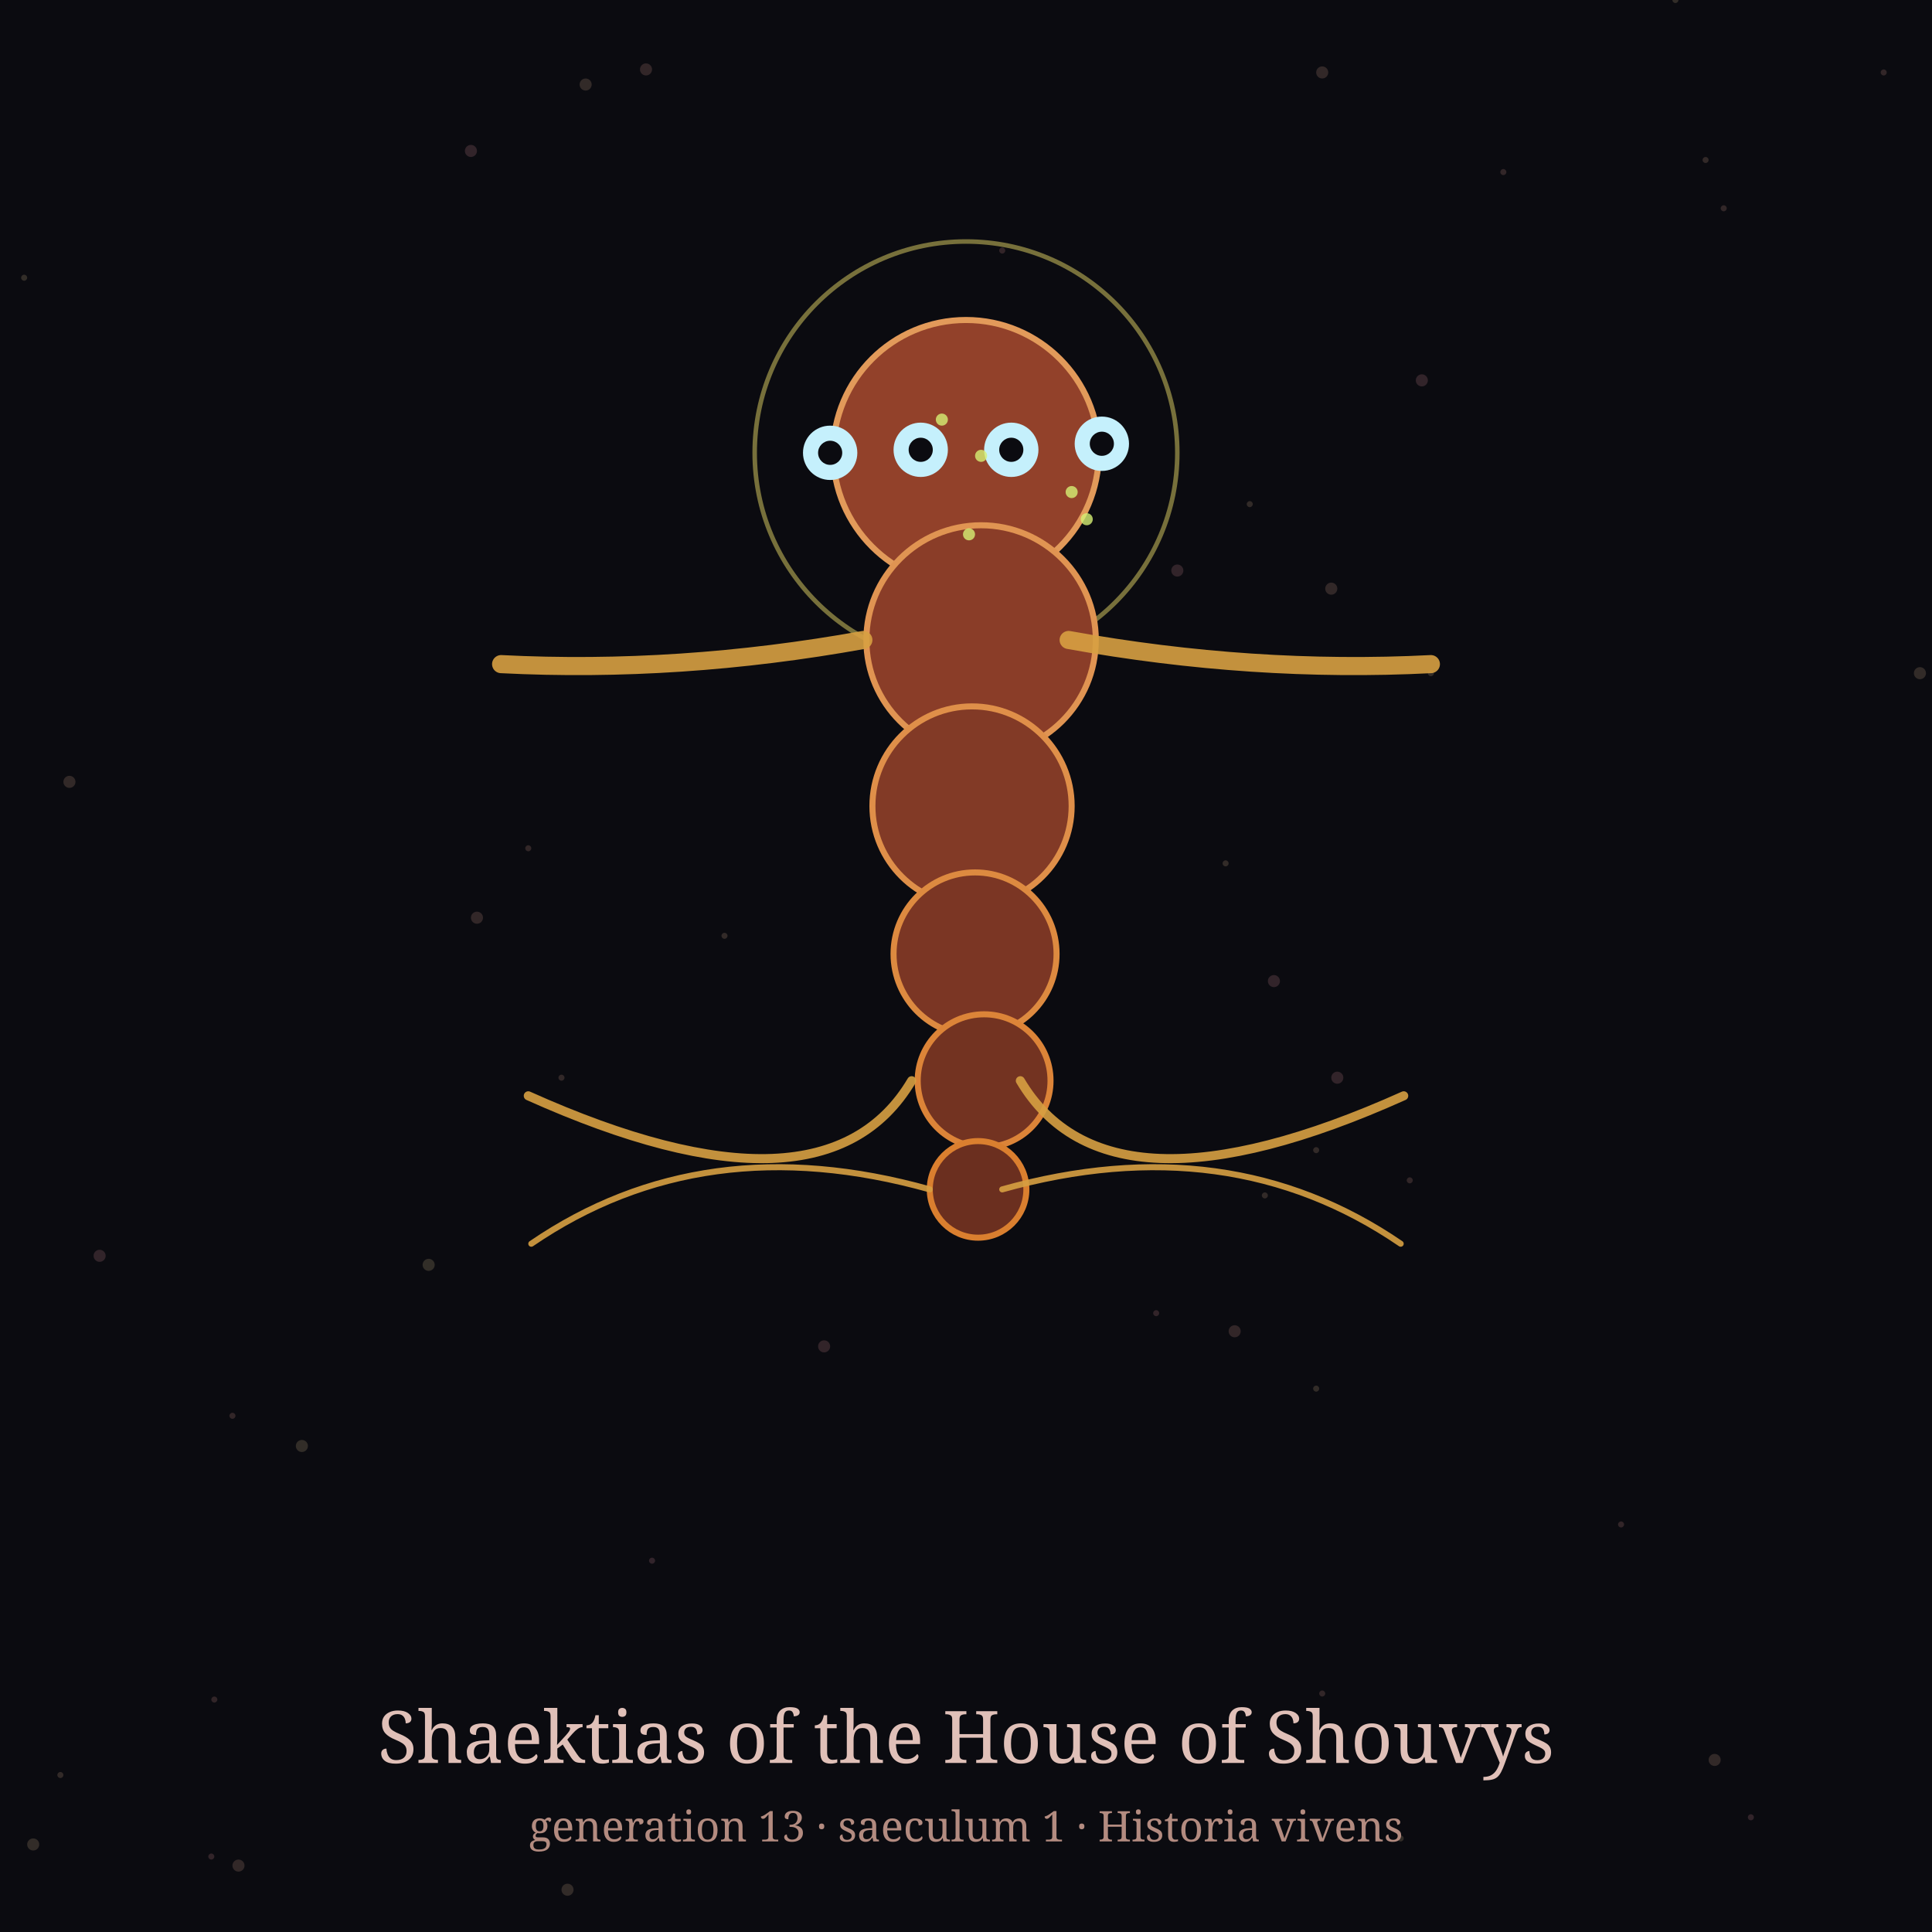
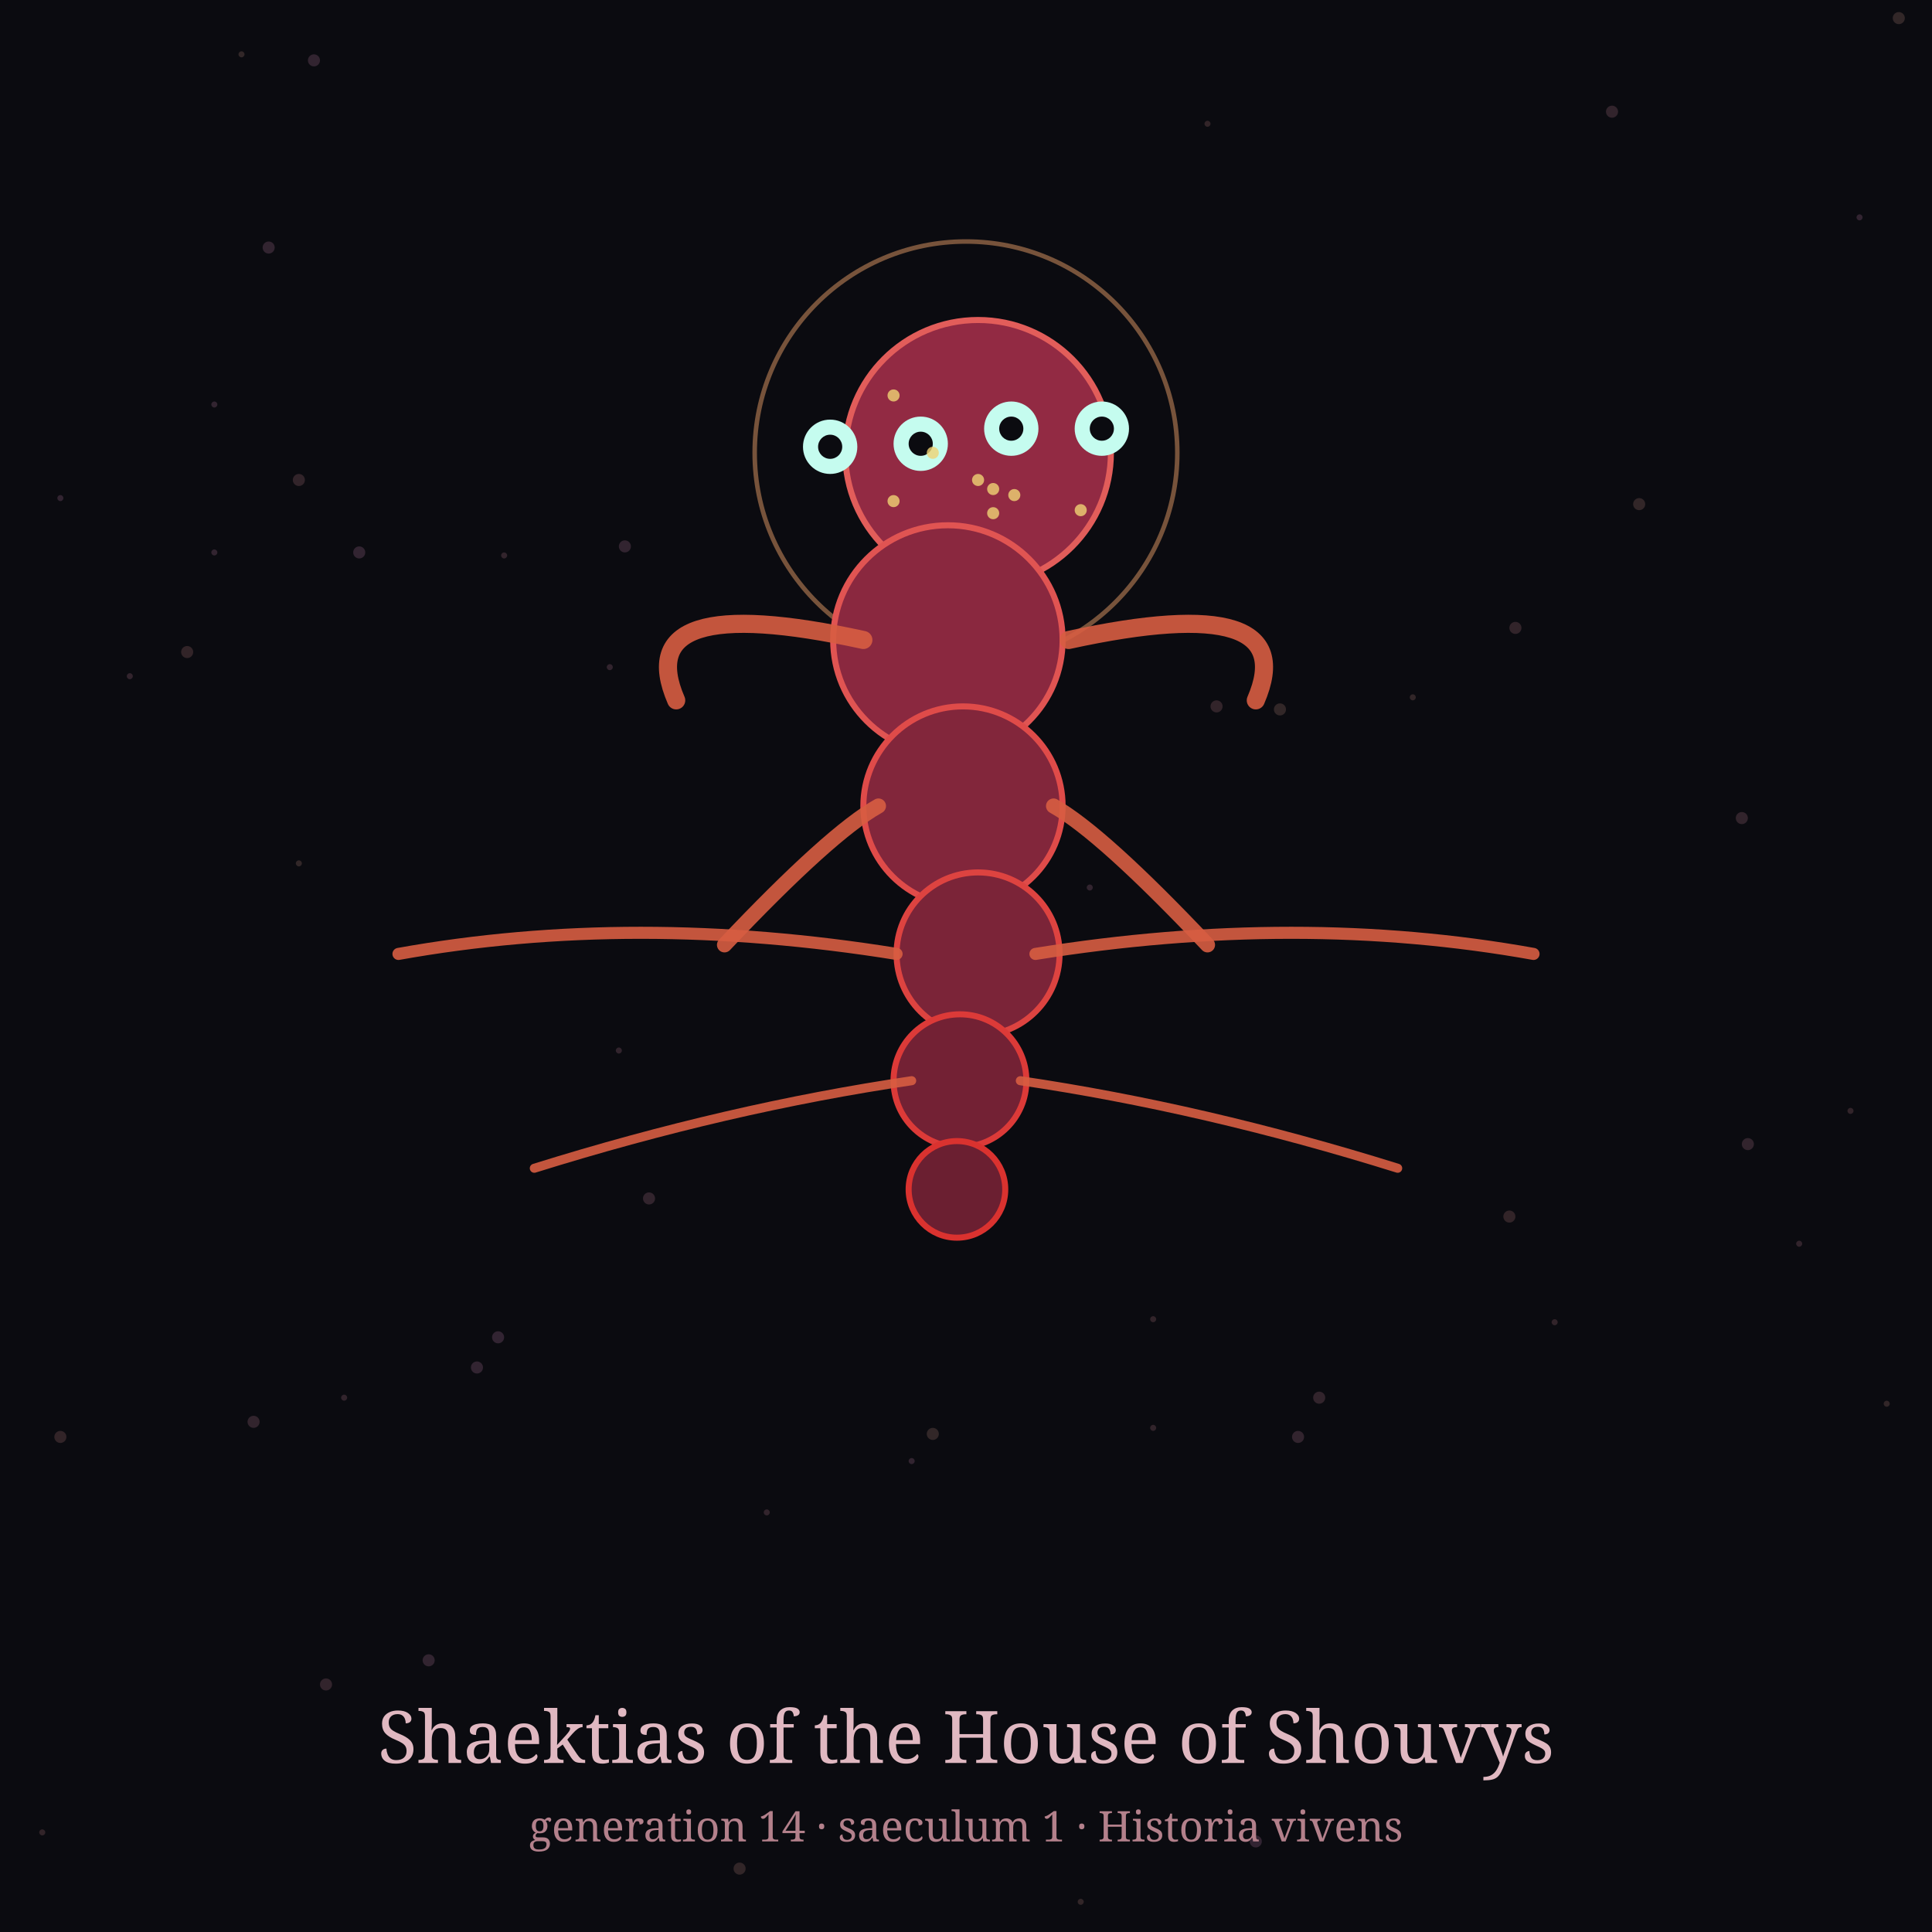
<svg xmlns="http://www.w3.org/2000/svg" width="640" height="640" viewBox="0 0 640 640">
  <rect width="640" height="640" fill="#0b0b10" />
-   <circle cx="175" cy="281" r="1" fill="hsla(13,60%,75%,0.18)" />
-   <circle cx="186" cy="357" r="1" fill="hsla(15,60%,75%,0.18)" />
-   <circle cx="474" cy="223" r="1" fill="hsla(36,60%,75%,0.18)" />
-   <circle cx="436" cy="460" r="1" fill="hsla(32,60%,75%,0.18)" />
-   <circle cx="240" cy="310" r="1" fill="hsla(25,60%,75%,0.18)" />
-   <circle cx="70" cy="615" r="1" fill="hsla(356,60%,75%,0.18)" />
-   <circle cx="443" cy="357" r="2" fill="hsla(351,60%,75%,0.18)" />
-   <circle cx="438" cy="24" r="2" fill="hsla(15,60%,75%,0.18)" />
-   <circle cx="11" cy="611" r="2" fill="hsla(35,60%,75%,0.18)" />
-   <circle cx="77" cy="469" r="1" fill="hsla(6,60%,75%,0.18)" />
-   <circle cx="332" cy="83" r="1" fill="hsla(0,60%,75%,0.18)" />
-   <circle cx="467" cy="391" r="1" fill="hsla(9,60%,75%,0.18)" />
-   <circle cx="390" cy="189" r="2" fill="hsla(354,60%,75%,0.18)" />
-   <circle cx="409" cy="441" r="2" fill="hsla(8,60%,75%,0.18)" />
-   <circle cx="341" cy="333" r="2" fill="hsla(352,60%,75%,0.18)" />
-   <circle cx="636" cy="223" r="2" fill="hsla(30,60%,75%,0.18)" />
-   <circle cx="419" cy="396" r="1" fill="hsla(24,60%,75%,0.18)" />
-   <circle cx="441" cy="195" r="2" fill="hsla(18,60%,75%,0.18)" />
-   <circle cx="436" cy="381" r="1" fill="hsla(24,60%,75%,0.18)" />
-   <circle cx="568" cy="583" r="2" fill="hsla(21,60%,75%,0.18)" />
-   <circle cx="565" cy="53" r="1" fill="hsla(20,60%,75%,0.18)" />
-   <circle cx="471" cy="126" r="2" fill="hsla(351,60%,75%,0.18)" />
-   <circle cx="194" cy="28" r="2" fill="hsla(25,60%,75%,0.18)" />
-   <circle cx="422" cy="325" r="2" fill="hsla(354,60%,75%,0.18)" />
-   <circle cx="214" cy="23" r="2" fill="hsla(8,60%,75%,0.18)" />
-   <circle cx="158" cy="304" r="2" fill="hsla(13,60%,75%,0.18)" />
-   <circle cx="498" cy="57" r="1" fill="hsla(8,60%,75%,0.18)" />
-   <circle cx="79" cy="618" r="2" fill="hsla(18,60%,75%,0.18)" />
-   <circle cx="580" cy="602" r="1" fill="hsla(353,60%,75%,0.18)" />
-   <circle cx="156" cy="50" r="2" fill="hsla(352,60%,75%,0.18)" />
-   <circle cx="555" cy="0" r="1" fill="hsla(38,60%,75%,0.18)" />
-   <circle cx="537" cy="505" r="1" fill="hsla(3,60%,75%,0.18)" />
-   <circle cx="33" cy="416" r="2" fill="hsla(352,60%,75%,0.18)" />
-   <circle cx="188" cy="626" r="2" fill="hsla(29,60%,75%,0.18)" />
-   <circle cx="624" cy="24" r="1" fill="hsla(7,60%,75%,0.18)" />
-   <circle cx="23" cy="259" r="2" fill="hsla(20,60%,75%,0.18)" />
-   <circle cx="571" cy="69" r="1" fill="hsla(14,60%,75%,0.18)" />
-   <circle cx="438" cy="561" r="1" fill="hsla(10,60%,75%,0.18)" />
-   <circle cx="216" cy="517" r="1" fill="hsla(348,60%,75%,0.18)" />
-   <circle cx="20" cy="588" r="1" fill="hsla(24,60%,75%,0.18)" />
-   <circle cx="100" cy="479" r="2" fill="hsla(39,60%,75%,0.18)" />
-   <circle cx="71" cy="563" r="1" fill="hsla(5,60%,75%,0.18)" />
-   <circle cx="142" cy="419" r="2" fill="hsla(41,60%,75%,0.18)" />
-   <circle cx="406" cy="286" r="1" fill="hsla(30,60%,75%,0.18)" />
-   <circle cx="383" cy="435" r="1" fill="hsla(355,60%,75%,0.18)" />
-   <circle cx="464" cy="609" r="1" fill="hsla(40,60%,75%,0.18)" />
-   <circle cx="414" cy="167" r="1" fill="hsla(29,60%,75%,0.18)" />
-   <circle cx="8" cy="92" r="1" fill="hsla(38,60%,75%,0.18)" />
-   <circle cx="273" cy="446" r="2" fill="hsla(356,60%,75%,0.18)" />
-   <circle cx="315" cy="204" r="2" fill="hsla(5,60%,75%,0.18)" />
-   <circle cx="320" cy="150" r="70" fill="none" stroke="hsla(53,70%,65%,0.50)" stroke-width="1.5" />
-   <circle cx="320" cy="150" r="44" fill="hsl(13,55%,37%)" stroke="hsl(28,70%,62%)" stroke-width="2" />
-   <circle cx="325" cy="212" r="38" fill="hsl(13,55%,35%)" stroke="hsl(28,70%,60%)" stroke-width="2" />
-   <path d="M 354 212 Q 415 223 474 220" fill="none" stroke="hsla(38,65%,55%,0.90)" stroke-width="6" stroke-linecap="round" />
-   <path d="M 286 212 Q 225 223 166 220" fill="none" stroke="hsla(38,65%,55%,0.90)" stroke-width="6" stroke-linecap="round" />
-   <circle cx="322" cy="267" r="33" fill="hsl(13,55%,33%)" stroke="hsl(28,70%,58%)" stroke-width="2" />
-   <circle cx="323" cy="316" r="27" fill="hsl(13,55%,31%)" stroke="hsl(28,70%,56%)" stroke-width="2" />
-   <circle cx="326" cy="358" r="22" fill="hsl(13,55%,29%)" stroke="hsl(28,70%,54%)" stroke-width="2" />
-   <path d="M 338 358 Q 367 407 465 363" fill="none" stroke="hsla(38,65%,55%,0.90)" stroke-width="3" stroke-linecap="round" />
-   <path d="M 302 358 Q 273 407 175 363" fill="none" stroke="hsla(38,65%,55%,0.90)" stroke-width="3" stroke-linecap="round" />
-   <circle cx="324" cy="394" r="16" fill="hsl(13,55%,27%)" stroke="hsl(28,70%,52%)" stroke-width="2" />
-   <path d="M 332 394 Q 407 373 464 412" fill="none" stroke="hsla(38,65%,55%,0.90)" stroke-width="2" stroke-linecap="round" />
-   <path d="M 308 394 Q 233 373 176 412" fill="none" stroke="hsla(38,65%,55%,0.90)" stroke-width="2" stroke-linecap="round" />
-   <circle cx="305" cy="149" r="9" fill="hsl(193,90%,88%)" />
-   <circle cx="305" cy="149" r="4" fill="#0b0b10" />
-   <circle cx="335" cy="149" r="9" fill="hsl(193,90%,88%)" />
-   <circle cx="335" cy="149" r="4" fill="#0b0b10" />
-   <circle cx="275" cy="150" r="9" fill="hsl(193,90%,88%)" />
-   <circle cx="275" cy="150" r="4" fill="#0b0b10" />
-   <circle cx="365" cy="147" r="9" fill="hsl(193,90%,88%)" />
-   <circle cx="365" cy="147" r="4" fill="#0b0b10" />
-   <circle cx="325" cy="151" r="2" fill="hsla(73,80%,70%,0.80)" />
-   <circle cx="360" cy="172" r="2" fill="hsla(73,80%,70%,0.80)" />
-   <circle cx="312" cy="139" r="2" fill="hsla(73,80%,70%,0.80)" />
-   <circle cx="321" cy="177" r="2" fill="hsla(73,80%,70%,0.80)" />
-   <circle cx="355" cy="163" r="2" fill="hsla(73,80%,70%,0.80)" />
-   <text x="320" y="584" text-anchor="middle" fill="hsl(13,40%,80%)" font-family="serif" font-size="24">Shaektias of the House of Shouvys</text>
-   <text x="320" y="610" text-anchor="middle" fill="hsl(13,25%,60%)" font-family="serif" font-size="14">generation 13 · saeculum 1 · Historia vivens</text>
+   <circle cx="43" cy="224" r="1" fill="hsla(340,60%,75%,0.18)" />
+   <circle cx="302" cy="484" r="1" fill="hsla(324,60%,75%,0.18)" />
+   <circle cx="80" cy="18" r="1" fill="hsla(12,60%,75%,0.18)" />
+   <circle cx="358" cy="630" r="1" fill="hsla(7,60%,75%,0.18)" />
+   <circle cx="616" cy="72" r="1" fill="hsla(320,60%,75%,0.18)" />
+   <circle cx="108" cy="558" r="2" fill="hsla(343,60%,75%,0.18)" />
+   <circle cx="416" cy="610" r="2" fill="hsla(316,60%,75%,0.18)" />
+   <circle cx="361" cy="294" r="1" fill="hsla(329,60%,75%,0.18)" />
+   <circle cx="502" cy="208" r="2" fill="hsla(353,60%,75%,0.18)" />
+   <circle cx="577" cy="271" r="2" fill="hsla(345,60%,75%,0.18)" />
+   <circle cx="62" cy="216" r="2" fill="hsla(1,60%,75%,0.18)" />
+   <circle cx="534" cy="37" r="2" fill="hsla(343,60%,75%,0.18)" />
+   <circle cx="430" cy="476" r="2" fill="hsla(336,60%,75%,0.18)" />
+   <circle cx="14" cy="607" r="1" fill="hsla(355,60%,75%,0.18)" />
+   <circle cx="202" cy="221" r="1" fill="hsla(333,60%,75%,0.18)" />
+   <circle cx="84" cy="471" r="2" fill="hsla(338,60%,75%,0.18)" />
+   <circle cx="468" cy="231" r="1" fill="hsla(7,60%,75%,0.18)" />
+   <circle cx="543" cy="167" r="2" fill="hsla(10,60%,75%,0.18)" />
+   <circle cx="158" cy="453" r="2" fill="hsla(320,60%,75%,0.18)" />
+   <circle cx="403" cy="234" r="2" fill="hsla(352,60%,75%,0.18)" />
+   <circle cx="625" cy="465" r="1" fill="hsla(9,60%,75%,0.18)" />
+   <circle cx="71" cy="134" r="1" fill="hsla(326,60%,75%,0.18)" />
+   <circle cx="382" cy="437" r="1" fill="hsla(352,60%,75%,0.18)" />
+   <circle cx="99" cy="286" r="1" fill="hsla(13,60%,75%,0.18)" />
+   <circle cx="596" cy="412" r="1" fill="hsla(341,60%,75%,0.18)" />
+   <circle cx="99" cy="159" r="2" fill="hsla(352,60%,75%,0.18)" />
+   <circle cx="207" cy="181" r="2" fill="hsla(327,60%,75%,0.18)" />
+   <circle cx="613" cy="368" r="1" fill="hsla(354,60%,75%,0.18)" />
+   <circle cx="114" cy="463" r="1" fill="hsla(341,60%,75%,0.18)" />
+   <circle cx="167" cy="184" r="1" fill="hsla(343,60%,75%,0.18)" />
+   <circle cx="382" cy="473" r="1" fill="hsla(348,60%,75%,0.18)" />
+   <circle cx="424" cy="235" r="2" fill="hsla(14,60%,75%,0.18)" />
+   <circle cx="245" cy="619" r="2" fill="hsla(9,60%,75%,0.18)" />
+   <circle cx="89" cy="82" r="2" fill="hsla(325,60%,75%,0.18)" />
+   <circle cx="71" cy="183" r="1" fill="hsla(326,60%,75%,0.18)" />
+   <circle cx="20" cy="165" r="1" fill="hsla(323,60%,75%,0.18)" />
+   <circle cx="579" cy="379" r="2" fill="hsla(340,60%,75%,0.18)" />
+   <circle cx="119" cy="183" r="2" fill="hsla(320,60%,75%,0.18)" />
+   <circle cx="629" cy="6" r="2" fill="hsla(12,60%,75%,0.18)" />
+   <circle cx="165" cy="443" r="2" fill="hsla(317,60%,75%,0.18)" />
+   <circle cx="400" cy="41" r="1" fill="hsla(359,60%,75%,0.18)" />
+   <circle cx="104" cy="20" r="2" fill="hsla(328,60%,75%,0.18)" />
+   <circle cx="437" cy="463" r="2" fill="hsla(342,60%,75%,0.18)" />
+   <circle cx="315" cy="357" r="1" fill="hsla(11,60%,75%,0.18)" />
+   <circle cx="205" cy="348" r="1" fill="hsla(339,60%,75%,0.18)" />
+   <circle cx="254" cy="501" r="1" fill="hsla(342,60%,75%,0.18)" />
+   <circle cx="215" cy="397" r="2" fill="hsla(340,60%,75%,0.18)" />
+   <circle cx="515" cy="438" r="1" fill="hsla(351,60%,75%,0.18)" />
+   <circle cx="500" cy="403" r="2" fill="hsla(1,60%,75%,0.18)" />
+   <circle cx="309" cy="475" r="2" fill="hsla(13,60%,75%,0.18)" />
+   <circle cx="20" cy="476" r="2" fill="hsla(1,60%,75%,0.18)" />
+   <circle cx="142" cy="550" r="2" fill="hsla(326,60%,75%,0.18)" />
+   <circle cx="320" cy="150" r="70" fill="none" stroke="hsla(26,70%,65%,0.50)" stroke-width="1.5" />
+   <circle cx="324" cy="150" r="44" fill="hsl(346,55%,37%)" stroke="hsl(1,70%,62%)" stroke-width="2" />
+   <circle cx="314" cy="212" r="38" fill="hsl(346,55%,35%)" stroke="hsl(1,70%,60%)" stroke-width="2" />
+   <path d="M 354 212 Q 432 195 416 232" fill="none" stroke="hsla(11,65%,55%,0.90)" stroke-width="6" stroke-linecap="round" />
+   <path d="M 286 212 Q 208 195 224 232" fill="none" stroke="hsla(11,65%,55%,0.90)" stroke-width="6" stroke-linecap="round" />
+   <circle cx="319" cy="267" r="33" fill="hsl(346,55%,33%)" stroke="hsl(1,70%,58%)" stroke-width="2" />
+   <path d="M 349 267 Q 365 276 400 313" fill="none" stroke="hsla(11,65%,55%,0.90)" stroke-width="5" stroke-linecap="round" />
+   <path d="M 291 267 Q 275 276 240 313" fill="none" stroke="hsla(11,65%,55%,0.90)" stroke-width="5" stroke-linecap="round" />
+   <circle cx="324" cy="316" r="27" fill="hsl(346,55%,31%)" stroke="hsl(1,70%,56%)" stroke-width="2" />
+   <path d="M 343 316 Q 430 302 508 316" fill="none" stroke="hsla(11,65%,55%,0.90)" stroke-width="4" stroke-linecap="round" />
+   <path d="M 297 316 Q 210 302 132 316" fill="none" stroke="hsla(11,65%,55%,0.90)" stroke-width="4" stroke-linecap="round" />
+   <circle cx="318" cy="358" r="22" fill="hsl(346,55%,29%)" stroke="hsl(1,70%,54%)" stroke-width="2" />
+   <path d="M 338 358 Q 399 367 463 387" fill="none" stroke="hsla(11,65%,55%,0.90)" stroke-width="3" stroke-linecap="round" />
+   <path d="M 302 358 Q 241 367 177 387" fill="none" stroke="hsla(11,65%,55%,0.90)" stroke-width="3" stroke-linecap="round" />
+   <circle cx="317" cy="394" r="16" fill="hsl(346,55%,27%)" stroke="hsl(1,70%,52%)" stroke-width="2" />
+   <circle cx="305" cy="147" r="9" fill="hsl(166,90%,88%)" />
+   <circle cx="305" cy="147" r="4" fill="#0b0b10" />
+   <circle cx="335" cy="142" r="9" fill="hsl(166,90%,88%)" />
+   <circle cx="335" cy="142" r="4" fill="#0b0b10" />
+   <circle cx="275" cy="148" r="9" fill="hsl(166,90%,88%)" />
+   <circle cx="275" cy="148" r="4" fill="#0b0b10" />
+   <circle cx="365" cy="142" r="9" fill="hsl(166,90%,88%)" />
+   <circle cx="365" cy="142" r="4" fill="#0b0b10" />
+   <circle cx="336" cy="164" r="2" fill="hsla(46,80%,70%,0.80)" />
+   <circle cx="309" cy="150" r="2" fill="hsla(46,80%,70%,0.80)" />
+   <circle cx="296" cy="166" r="2" fill="hsla(46,80%,70%,0.80)" />
+   <circle cx="324" cy="159" r="2" fill="hsla(46,80%,70%,0.80)" />
+   <circle cx="358" cy="169" r="2" fill="hsla(46,80%,70%,0.80)" />
+   <circle cx="329" cy="162" r="2" fill="hsla(46,80%,70%,0.80)" />
+   <circle cx="296" cy="131" r="2" fill="hsla(46,80%,70%,0.80)" />
+   <circle cx="329" cy="170" r="2" fill="hsla(46,80%,70%,0.80)" />
+   <text x="320" y="584" text-anchor="middle" fill="hsl(346,40%,80%)" font-family="serif" font-size="24">Shaektias of the House of Shouvys</text>
+   <text x="320" y="610" text-anchor="middle" fill="hsl(346,25%,60%)" font-family="serif" font-size="14">generation 14 · saeculum 1 · Historia vivens</text>
</svg>
